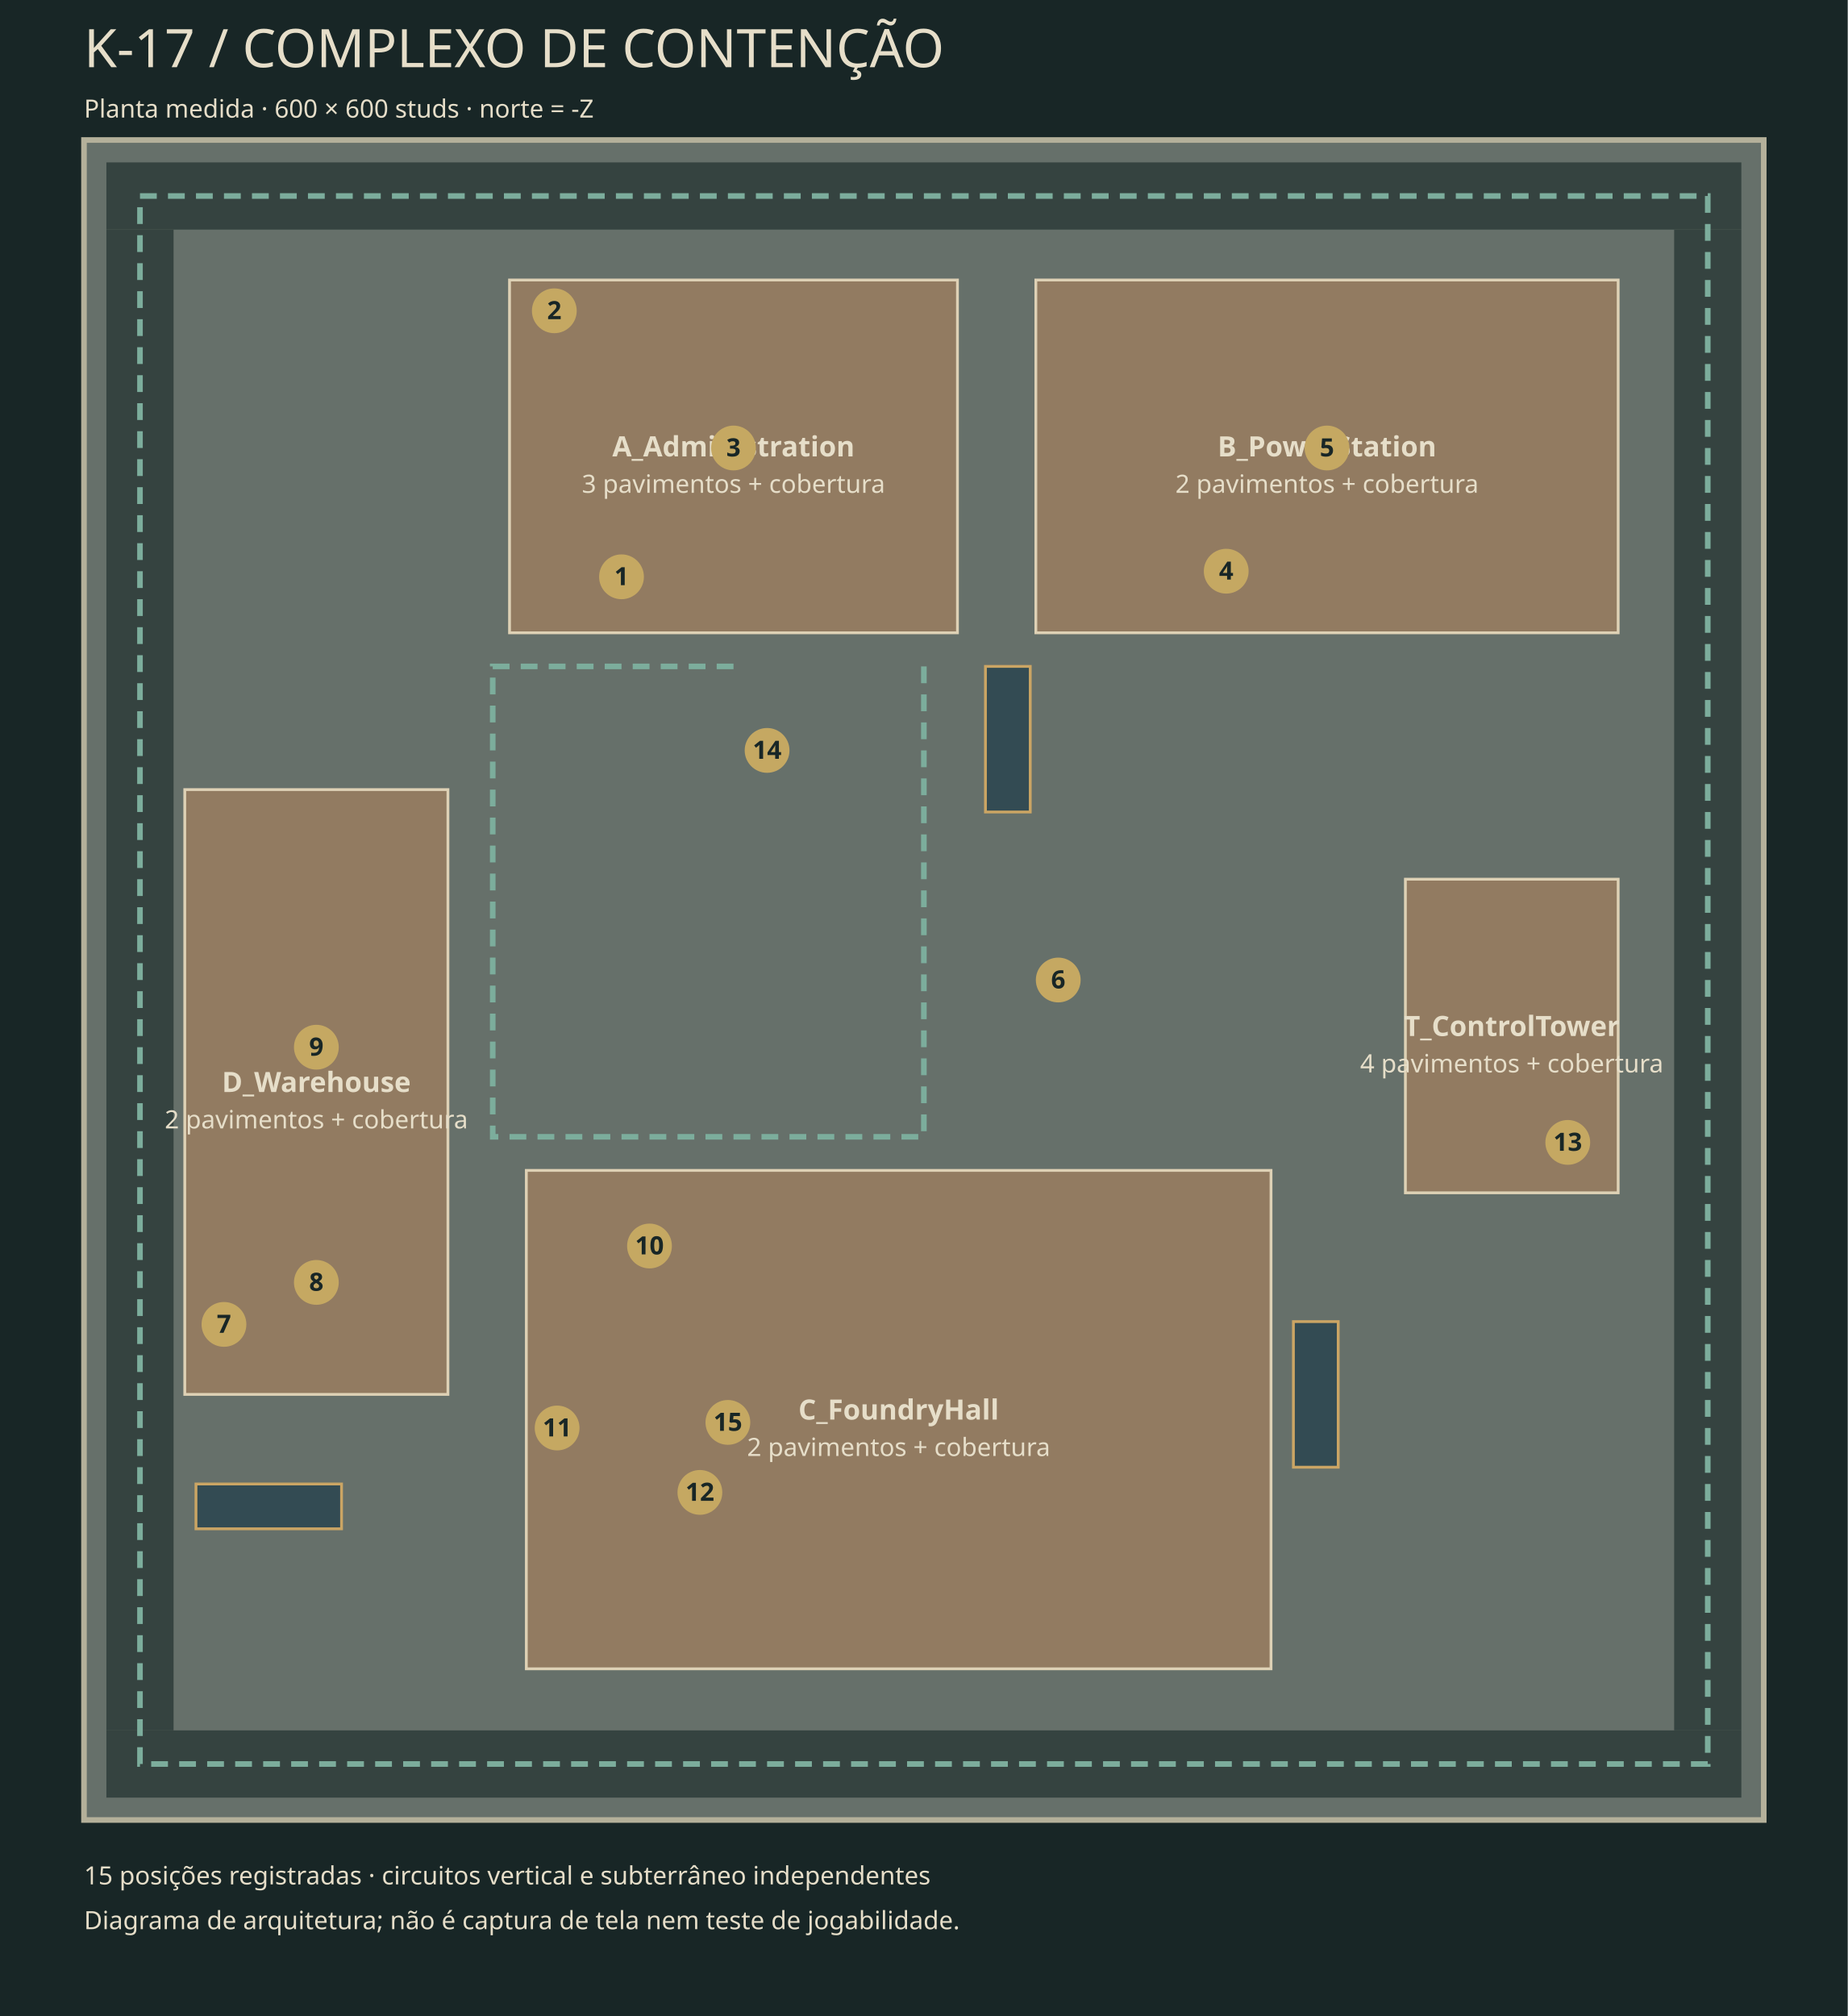
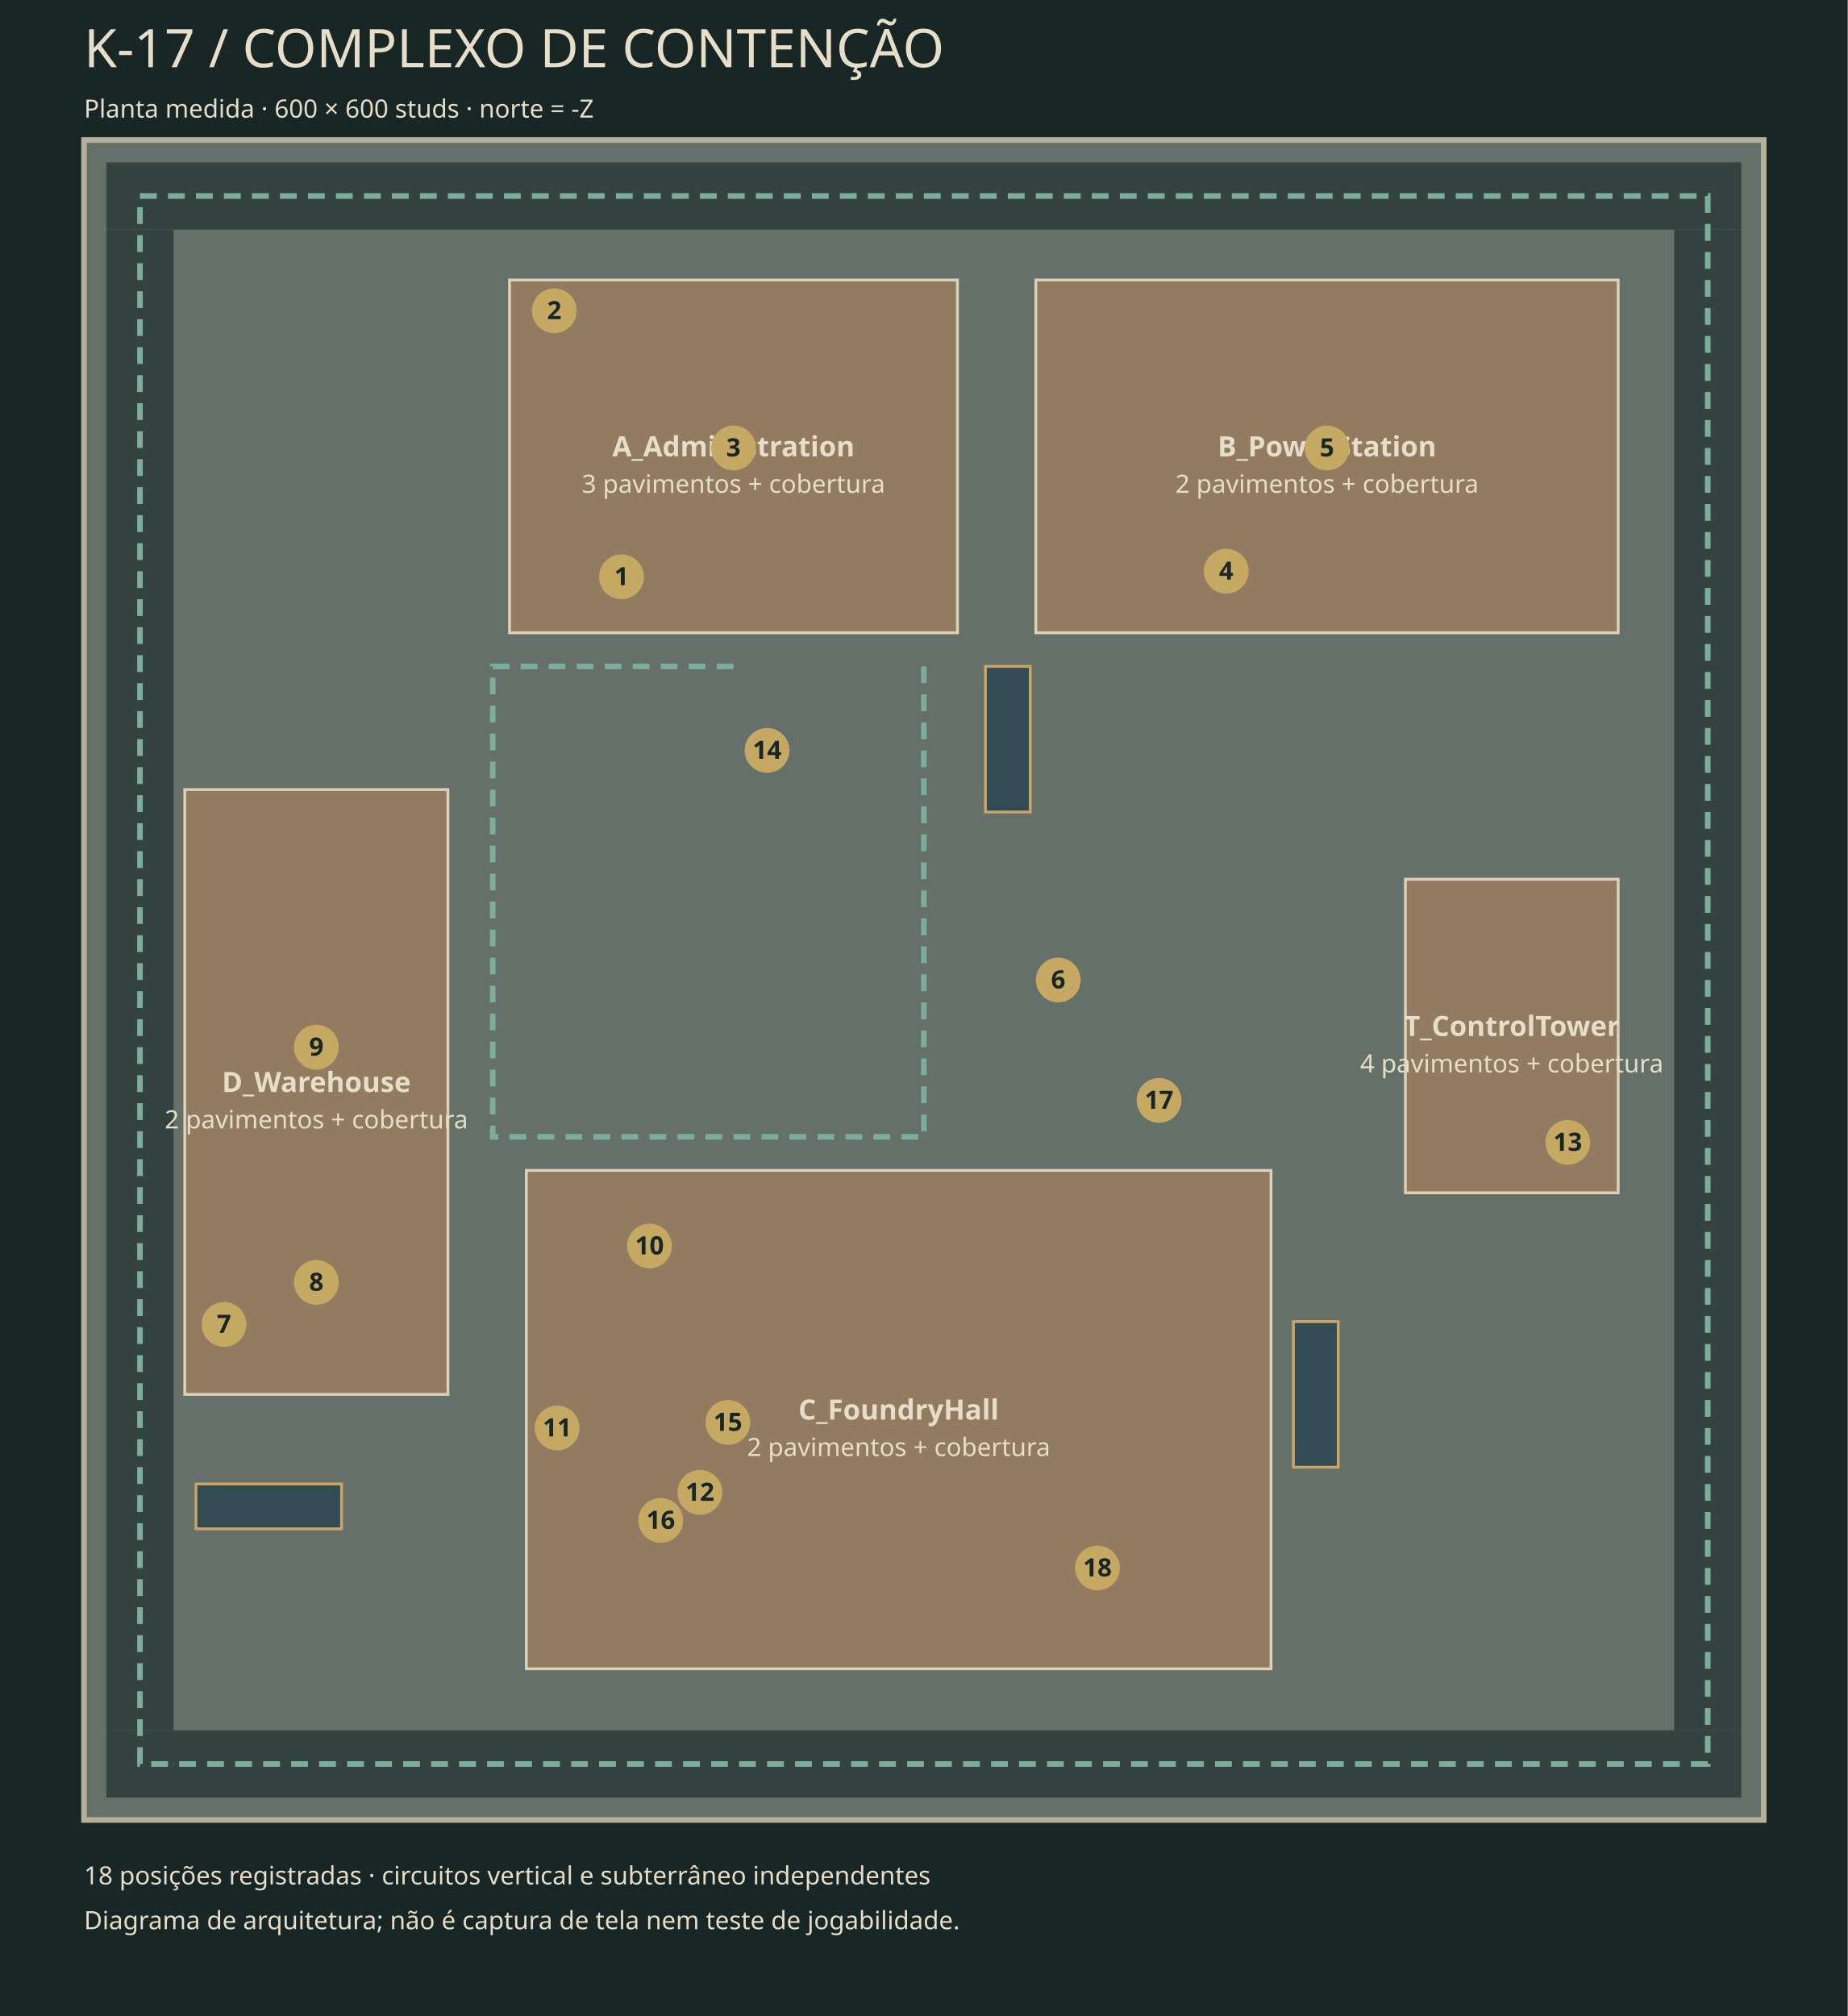
<svg xmlns="http://www.w3.org/2000/svg" viewBox="-330 -350 660 720" width="1100" height="1200">
  <style>text{font:9px sans-serif;fill:#e6dec9}.label{font-weight:bold;font-size:10px}.route{fill:none;stroke:#7cad9c;stroke-width:2;stroke-dasharray:6 4}</style>
  <rect x="-330" y="-350" width="660" height="720" fill="#182626" />
  <text x="-300" y="-326" style="font-size:19px">K-17 / COMPLEXO DE CONTENÇÃO</text>
  <text x="-300" y="-308">Planta medida · 600 × 600 studs · norte = -Z</text>
  <rect x="-300" y="-300" width="600" height="600" fill="#66706a" stroke="#b4b09a" stroke-width="2" />
  <rect x="-292" y="-292" width="584" height="24" fill="#354340" />
  <rect x="-292" y="268" width="584" height="24" fill="#354340" />
  <rect x="-292" y="-268" width="24" height="536" fill="#354340" />
  <rect x="268" y="-268" width="24" height="536" fill="#354340" />
  <rect x="-148" y="-250" width="160" height="126" fill="#927b61" stroke="#ded1b5" />
  <text class="label" x="-68.0" y="-187.0" text-anchor="middle">A_Administration</text>
  <text x="-68.0" y="-174.0" text-anchor="middle">3 pavimentos + cobertura</text>
  <rect x="40" y="-250" width="208" height="126" fill="#927b61" stroke="#ded1b5" />
  <text class="label" x="144.0" y="-187.0" text-anchor="middle">B_PowerStation</text>
  <text x="144.0" y="-174.0" text-anchor="middle">2 pavimentos + cobertura</text>
  <rect x="-264" y="-68" width="94" height="216" fill="#927b61" stroke="#ded1b5" />
  <text class="label" x="-217.0" y="40.0" text-anchor="middle">D_Warehouse</text>
  <text x="-217.0" y="53.0" text-anchor="middle">2 pavimentos + cobertura</text>
  <rect x="172" y="-36" width="76" height="112" fill="#927b61" stroke="#ded1b5" />
  <text class="label" x="210.0" y="20.0" text-anchor="middle">T_ControlTower</text>
  <text x="210.0" y="33.0" text-anchor="middle">4 pavimentos + cobertura</text>
  <rect x="-142" y="68" width="266" height="178" fill="#927b61" stroke="#ded1b5" />
  <text class="label" x="-9.0" y="157.0" text-anchor="middle">C_FoundryHall</text>
  <text x="-9.0" y="170.0" text-anchor="middle">2 pavimentos + cobertura</text>
  <rect x="22" y="-112" width="16" height="52" fill="#334b53" stroke="#cba564" />
  <rect x="132" y="122" width="16" height="52" fill="#334b53" stroke="#cba564" />
  <rect x="-260" y="180" width="52" height="16" fill="#334b53" stroke="#cba564" />
  <polyline class="route" points="-280,-280 280,-280 280,280 -280,280 -280,-280" />
  <polyline class="route" points="0,-112 0,56 -154,56 -154,-112 -68,-112" />
  <circle cx="-108" cy="-144" r="8" fill="#c5a862" />
  <text x="-108" y="-141" text-anchor="middle" style="fill:#182626;font-weight:bold">1</text>
  <circle cx="-132" cy="-239" r="8" fill="#c5a862" />
  <text x="-132" y="-236" text-anchor="middle" style="fill:#182626;font-weight:bold">2</text>
  <circle cx="-68" cy="-190" r="8" fill="#c5a862" />
  <text x="-68" y="-187" text-anchor="middle" style="fill:#182626;font-weight:bold">3</text>
  <circle cx="108" cy="-146" r="8" fill="#c5a862" />
  <text x="108" y="-143" text-anchor="middle" style="fill:#182626;font-weight:bold">4</text>
  <circle cx="144" cy="-190" r="8" fill="#c5a862" />
  <text x="144" y="-187" text-anchor="middle" style="fill:#182626;font-weight:bold">5</text>
  <circle cx="48" cy="0" r="8" fill="#c5a862" />
  <text x="48" y="3" text-anchor="middle" style="fill:#182626;font-weight:bold">6</text>
  <circle cx="-250" cy="123" r="8" fill="#c5a862" />
  <text x="-250" y="126" text-anchor="middle" style="fill:#182626;font-weight:bold">7</text>
  <circle cx="-217" cy="108" r="8" fill="#c5a862" />
  <text x="-217" y="111" text-anchor="middle" style="fill:#182626;font-weight:bold">8</text>
  <circle cx="-217" cy="24" r="8" fill="#c5a862" />
  <text x="-217" y="27" text-anchor="middle" style="fill:#182626;font-weight:bold">9</text>
  <circle cx="-98" cy="95" r="8" fill="#c5a862" />
  <text x="-98" y="98" text-anchor="middle" style="fill:#182626;font-weight:bold">10</text>
  <circle cx="-131" cy="160" r="8" fill="#c5a862" />
  <text x="-131" y="163" text-anchor="middle" style="fill:#182626;font-weight:bold">11</text>
  <circle cx="-80" cy="183" r="8" fill="#c5a862" />
  <text x="-80" y="186" text-anchor="middle" style="fill:#182626;font-weight:bold">12</text>
  <circle cx="230" cy="58" r="8" fill="#c5a862" />
  <text x="230" y="61" text-anchor="middle" style="fill:#182626;font-weight:bold">13</text>
  <circle cx="-56" cy="-82" r="8" fill="#c5a862" />
  <text x="-56" y="-79" text-anchor="middle" style="fill:#182626;font-weight:bold">14</text>
  <circle cx="-70" cy="158" r="8" fill="#c5a862" />
  <text x="-70" y="161" text-anchor="middle" style="fill:#182626;font-weight:bold">15</text>
-   <text x="-300" y="323">15 posições registradas · circuitos vertical e subterrâneo independentes</text>
+   <circle cx="-94" cy="193" r="8" fill="#c5a862" />
+   <text x="-94" y="196" text-anchor="middle" style="fill:#182626;font-weight:bold">16</text>
+   <circle cx="84" cy="43" r="8" fill="#c5a862" />
+   <text x="84" y="46" text-anchor="middle" style="fill:#182626;font-weight:bold">17</text>
+   <circle cx="62" cy="210" r="8" fill="#c5a862" />
+   <text x="62" y="213" text-anchor="middle" style="fill:#182626;font-weight:bold">18</text>
+   <text x="-300" y="323">18 posições registradas · circuitos vertical e subterrâneo independentes</text>
  <text x="-300" y="339">Diagrama de arquitetura; não é captura de tela nem teste de jogabilidade.</text>
</svg>
